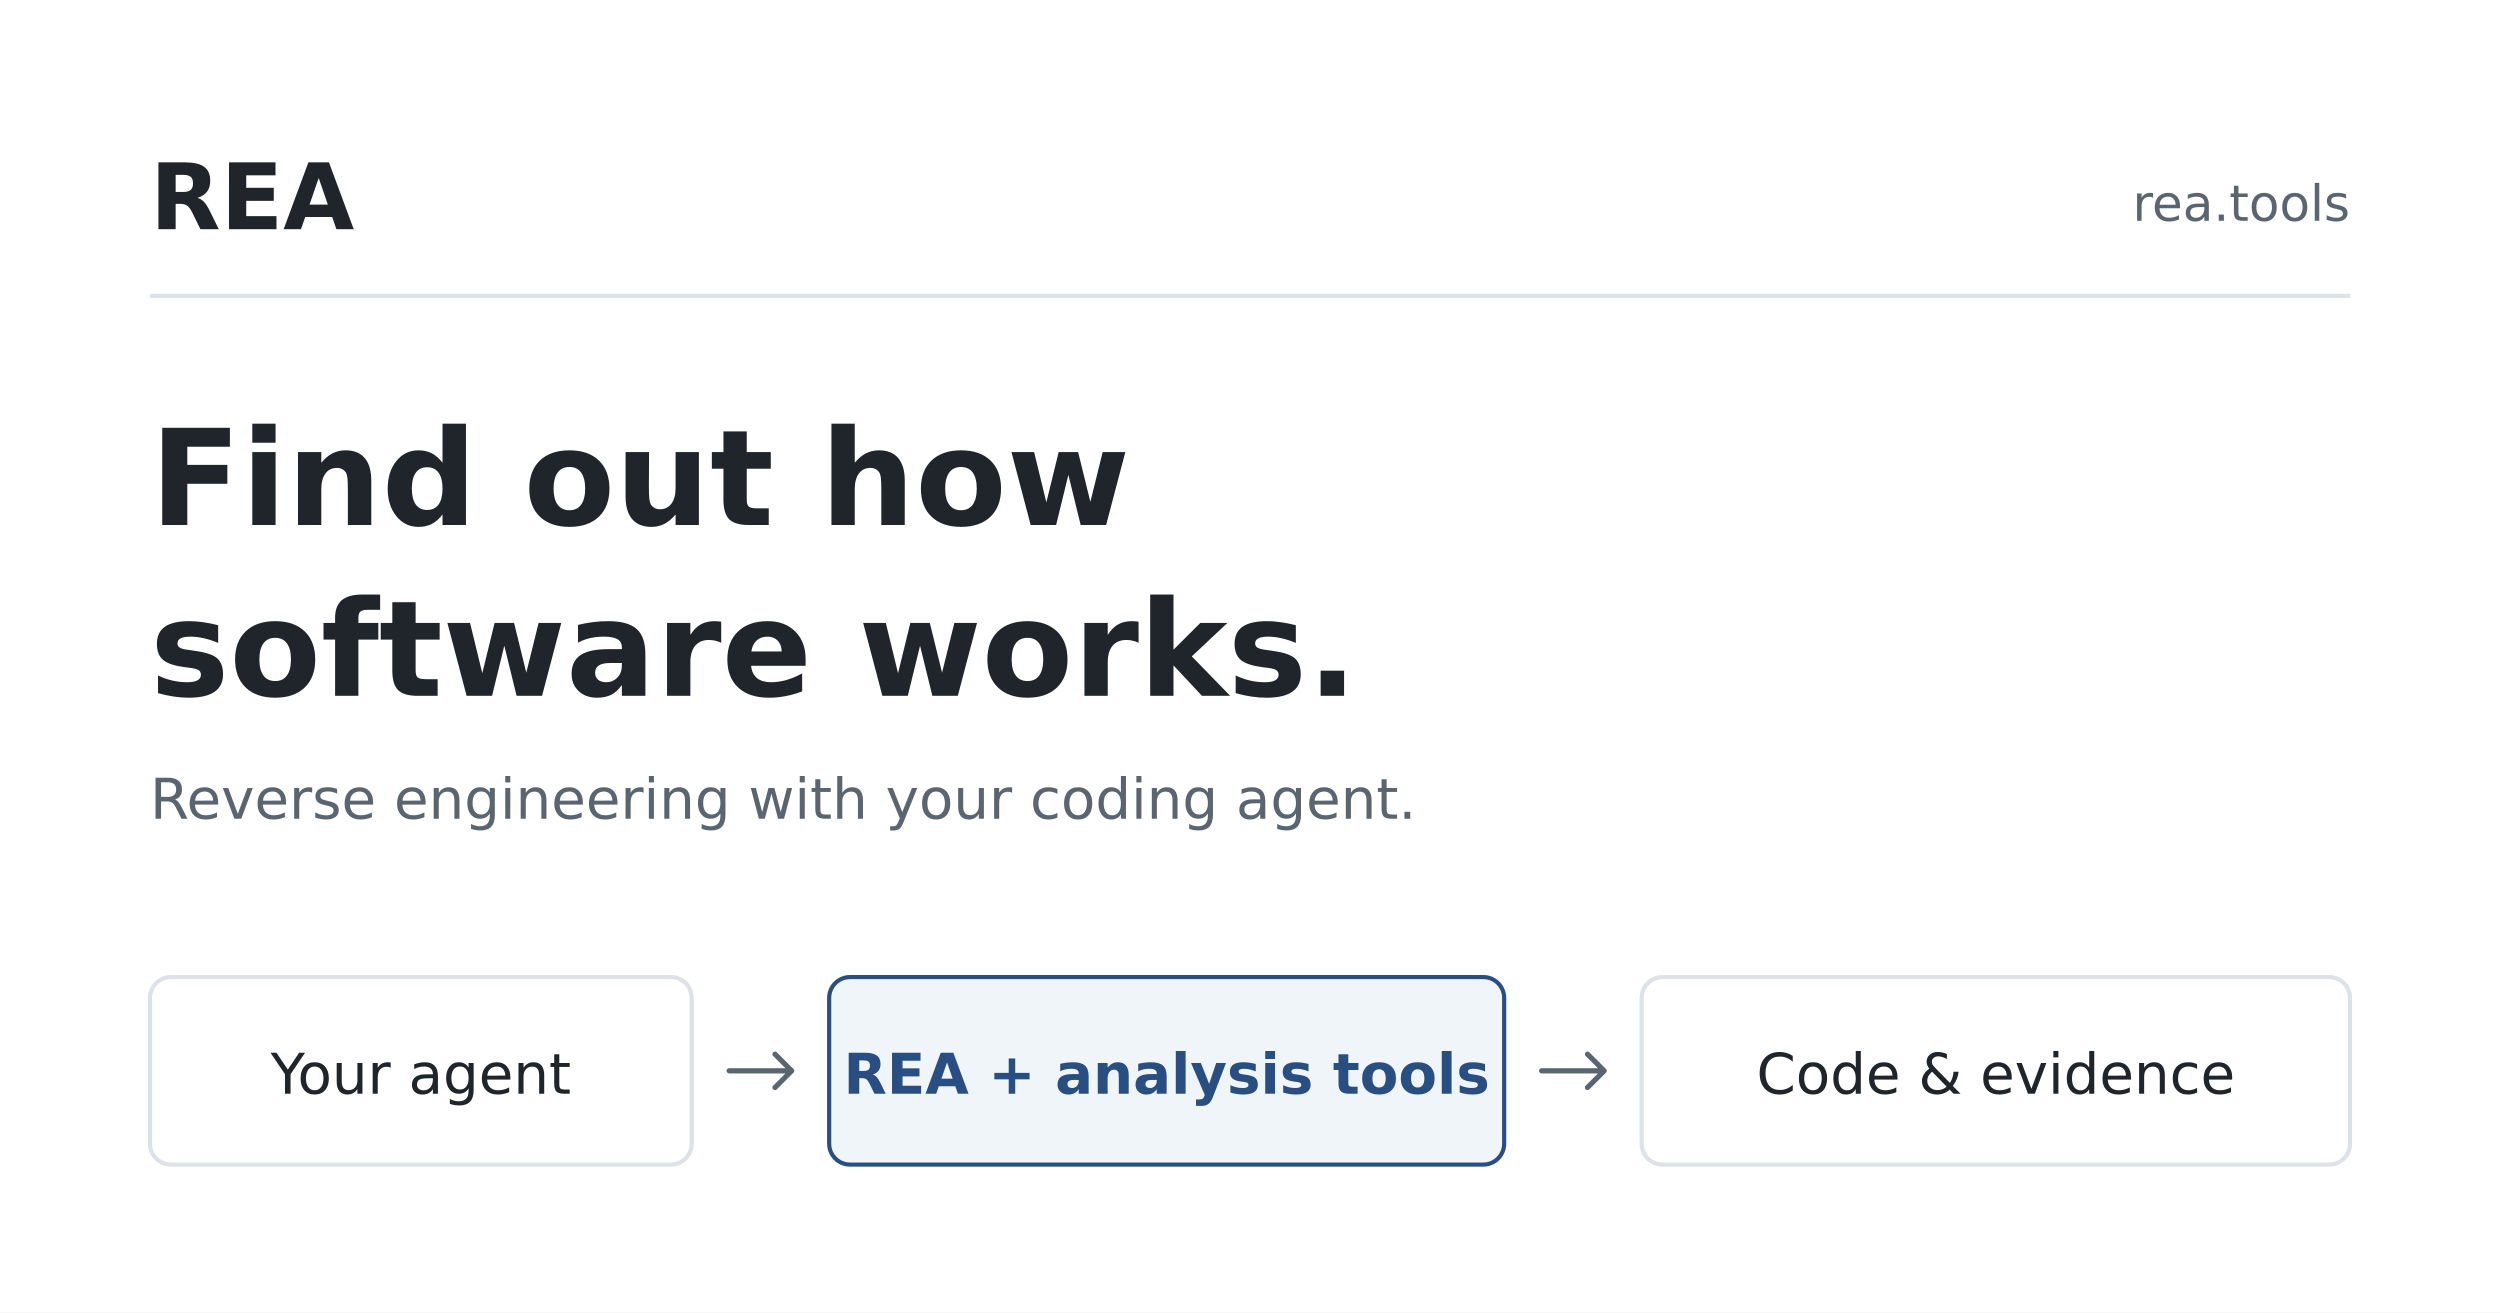
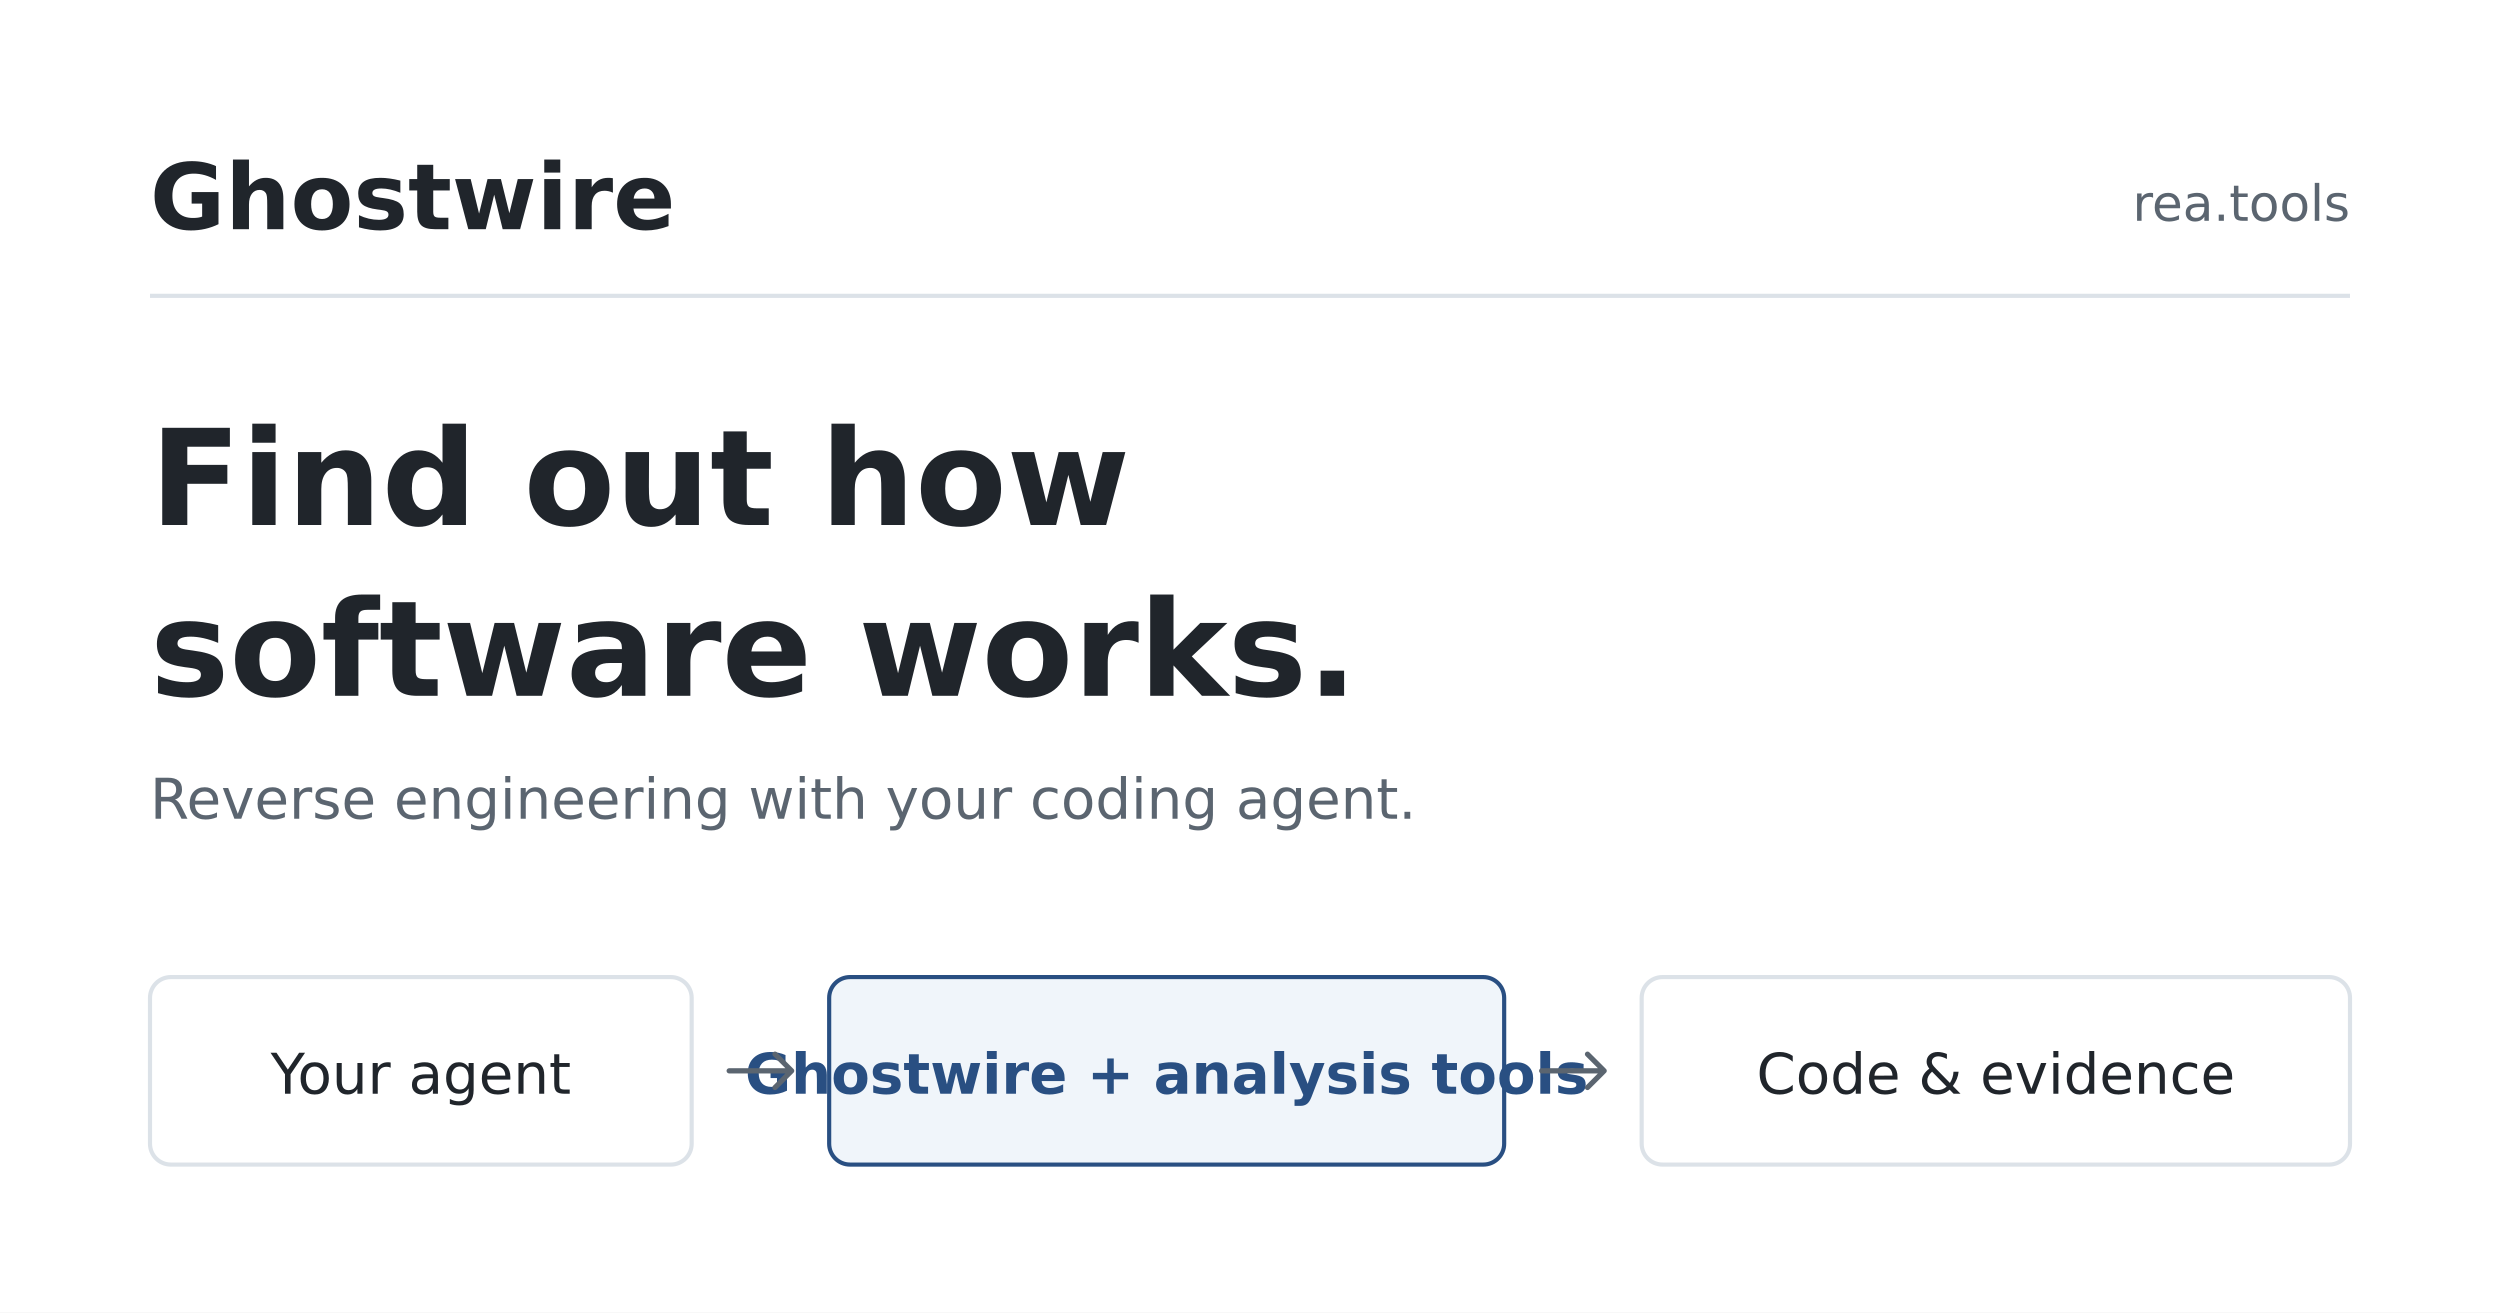
<svg xmlns="http://www.w3.org/2000/svg" width="1200" height="630" viewBox="0 0 1200 630" role="img" aria-labelledby="title desc">
  <rect width="1200" height="630" fill="#ffffff" />
  <g font-family="DejaVu Sans, sans-serif" fill="#20252b">
-     <text x="72" y="110" font-size="44" font-weight="700">REA</text>
+     <text x="72" y="110" font-size="44" font-weight="700">Ghostwire</text>
    <text x="1128" y="106" font-size="24" text-anchor="end" fill="#5b6570">rea.tools</text>
    <path d="M72 142 H1128" stroke="#dce2e8" stroke-width="2" />
    <text x="72" y="252" font-size="64" font-weight="700">Find out how</text>
    <text x="72" y="334" font-size="64" font-weight="700">software works.</text>
    <text x="72" y="393" font-size="27" fill="#5b6570">Reverse engineering with your coding agent.</text>
    <g stroke="#dce2e8" stroke-width="2">
      <rect x="72" y="469" width="260" height="90" rx="10" fill="#ffffff" />
      <rect x="398" y="469" width="324" height="90" rx="10" fill="#f0f5fa" stroke="#294f82" />
      <rect x="788" y="469" width="340" height="90" rx="10" fill="#ffffff" />
    </g>
    <g text-anchor="middle" font-size="27">
      <text x="202" y="525">Your agent</text>
-       <text x="560" y="525" fill="#294f82" font-weight="700">REA + analysis tools</text>
+       <text x="560" y="525" fill="#294f82" font-weight="700">Ghostwire + analysis tools</text>
      <text x="958" y="525">Code &amp; evidence</text>
    </g>
    <g stroke="#5b6570" stroke-width="2.5" fill="none" stroke-linecap="round" stroke-linejoin="round">
      <path d="M350 514 H380 M372 506 L380 514 L372 522" />
      <path d="M740 514 H770 M762 506 L770 514 L762 522" />
    </g>
  </g>
</svg>
